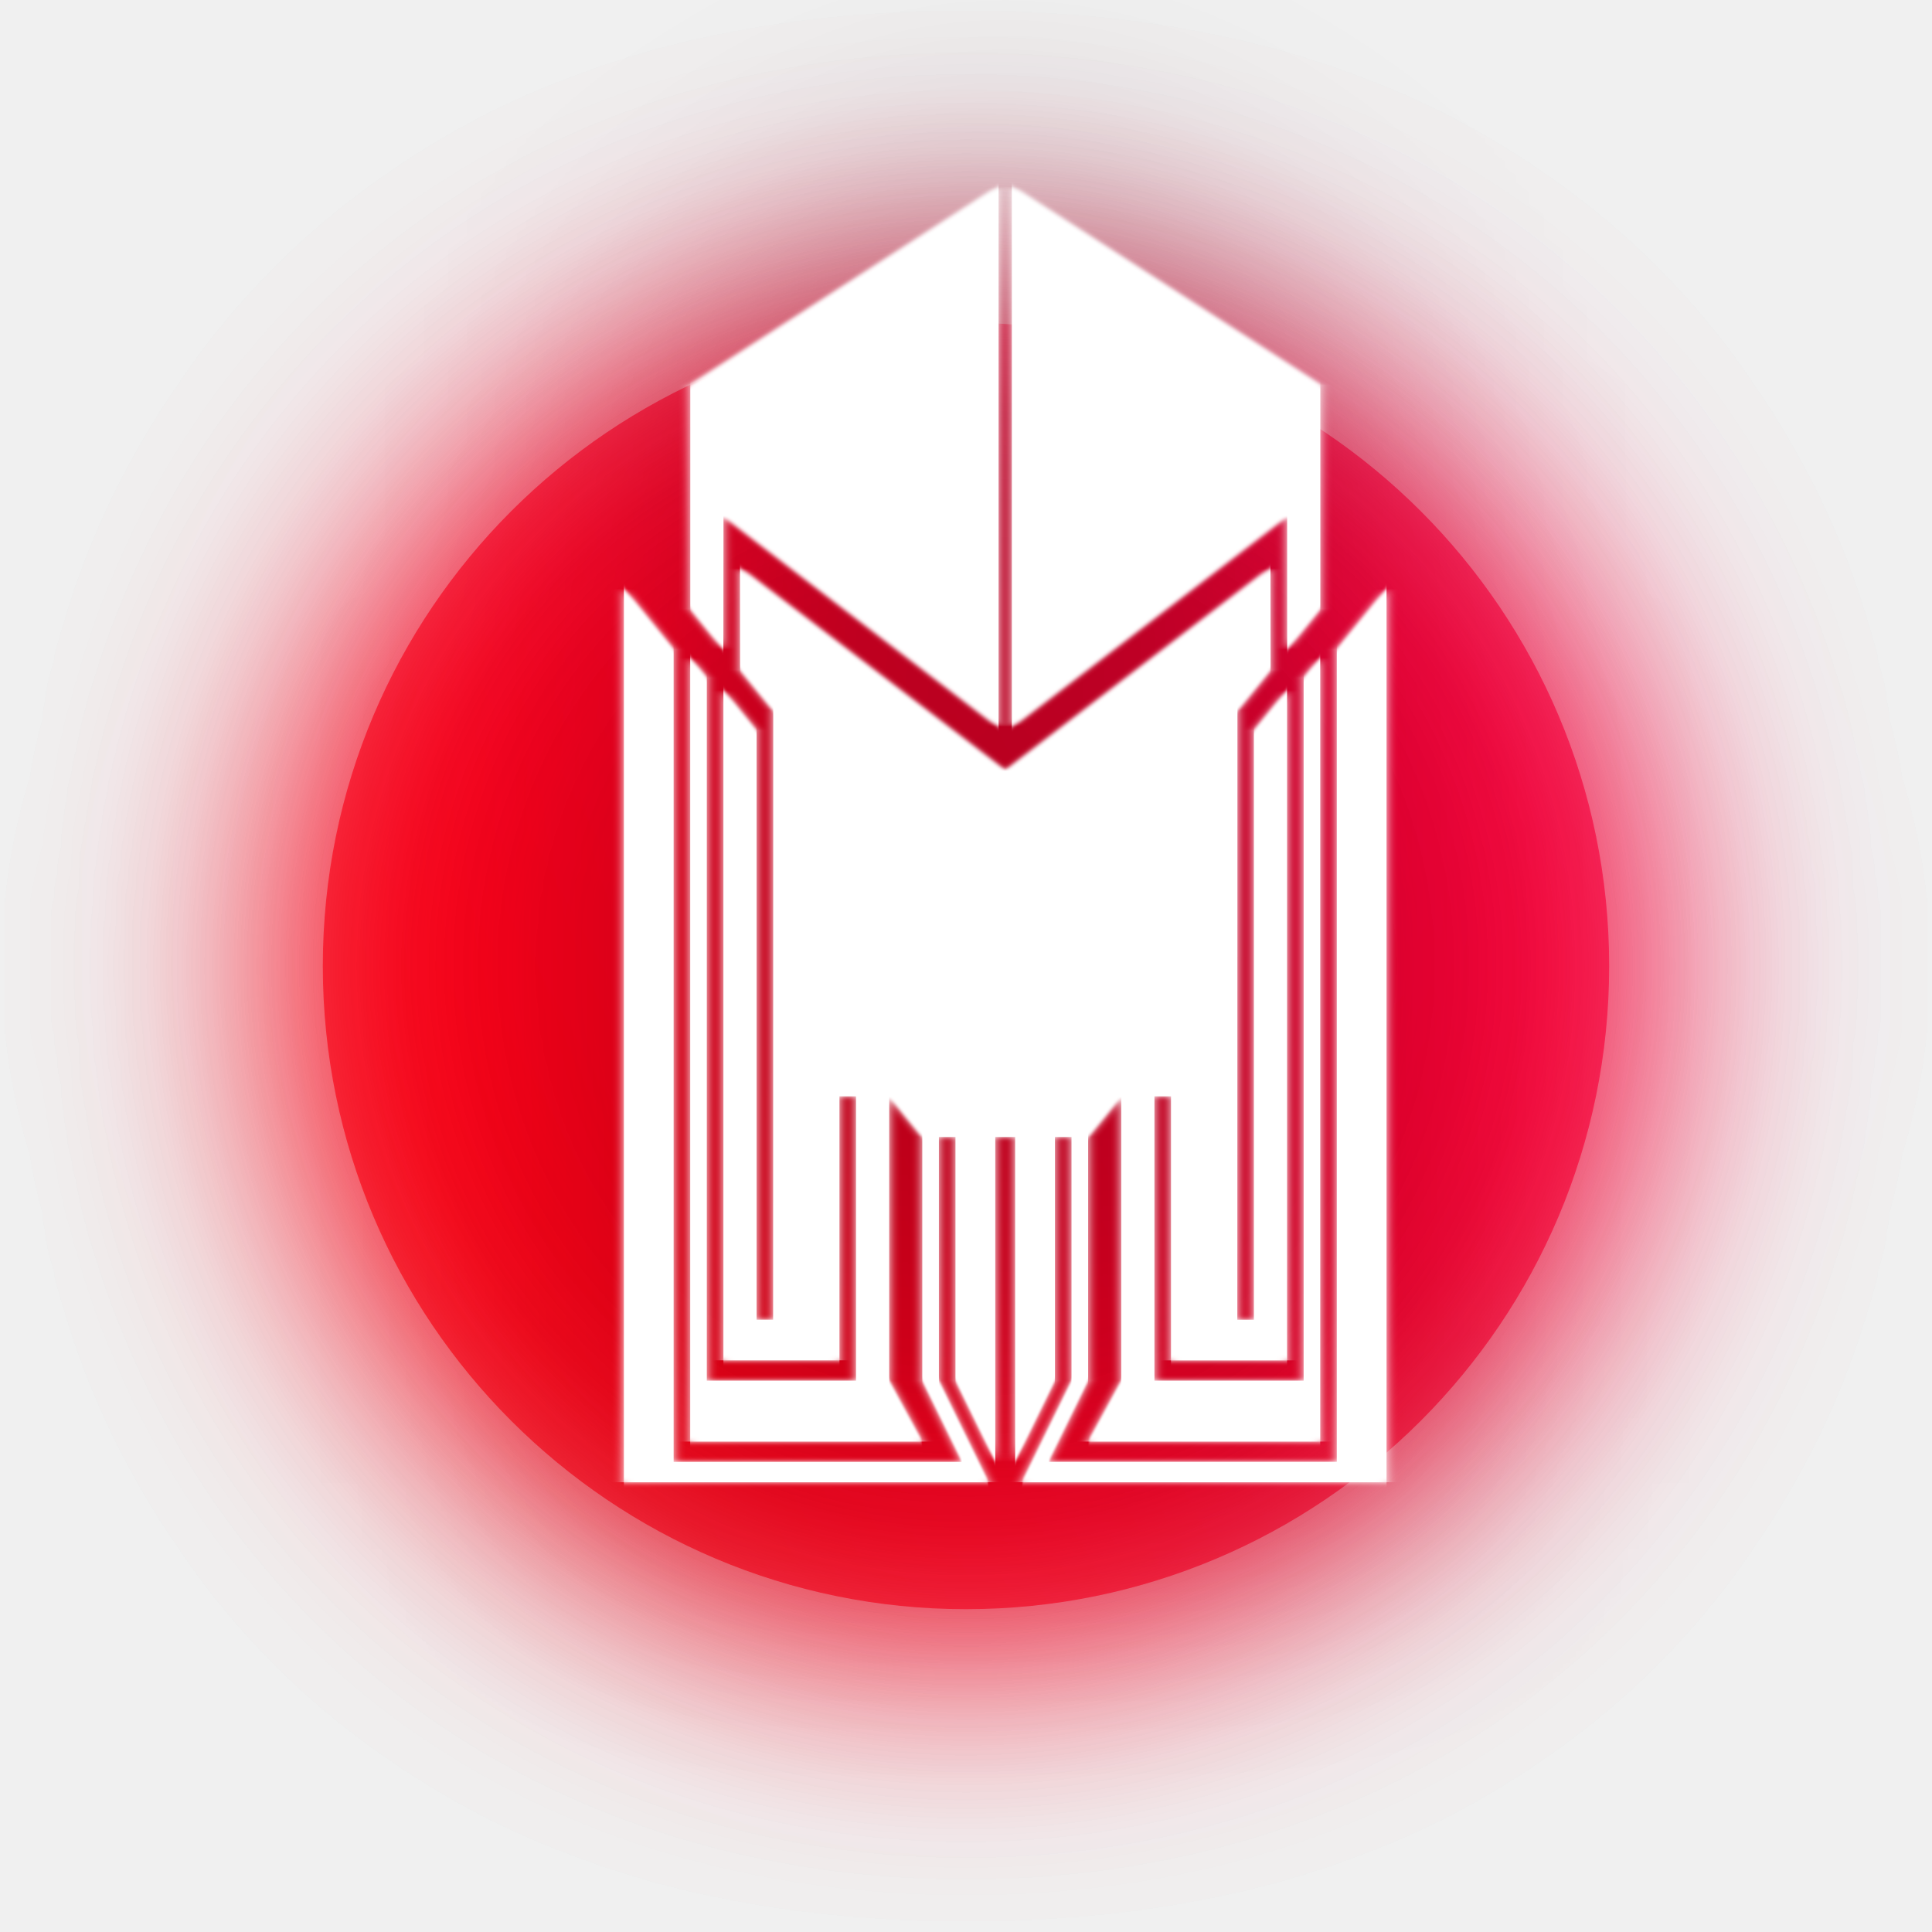
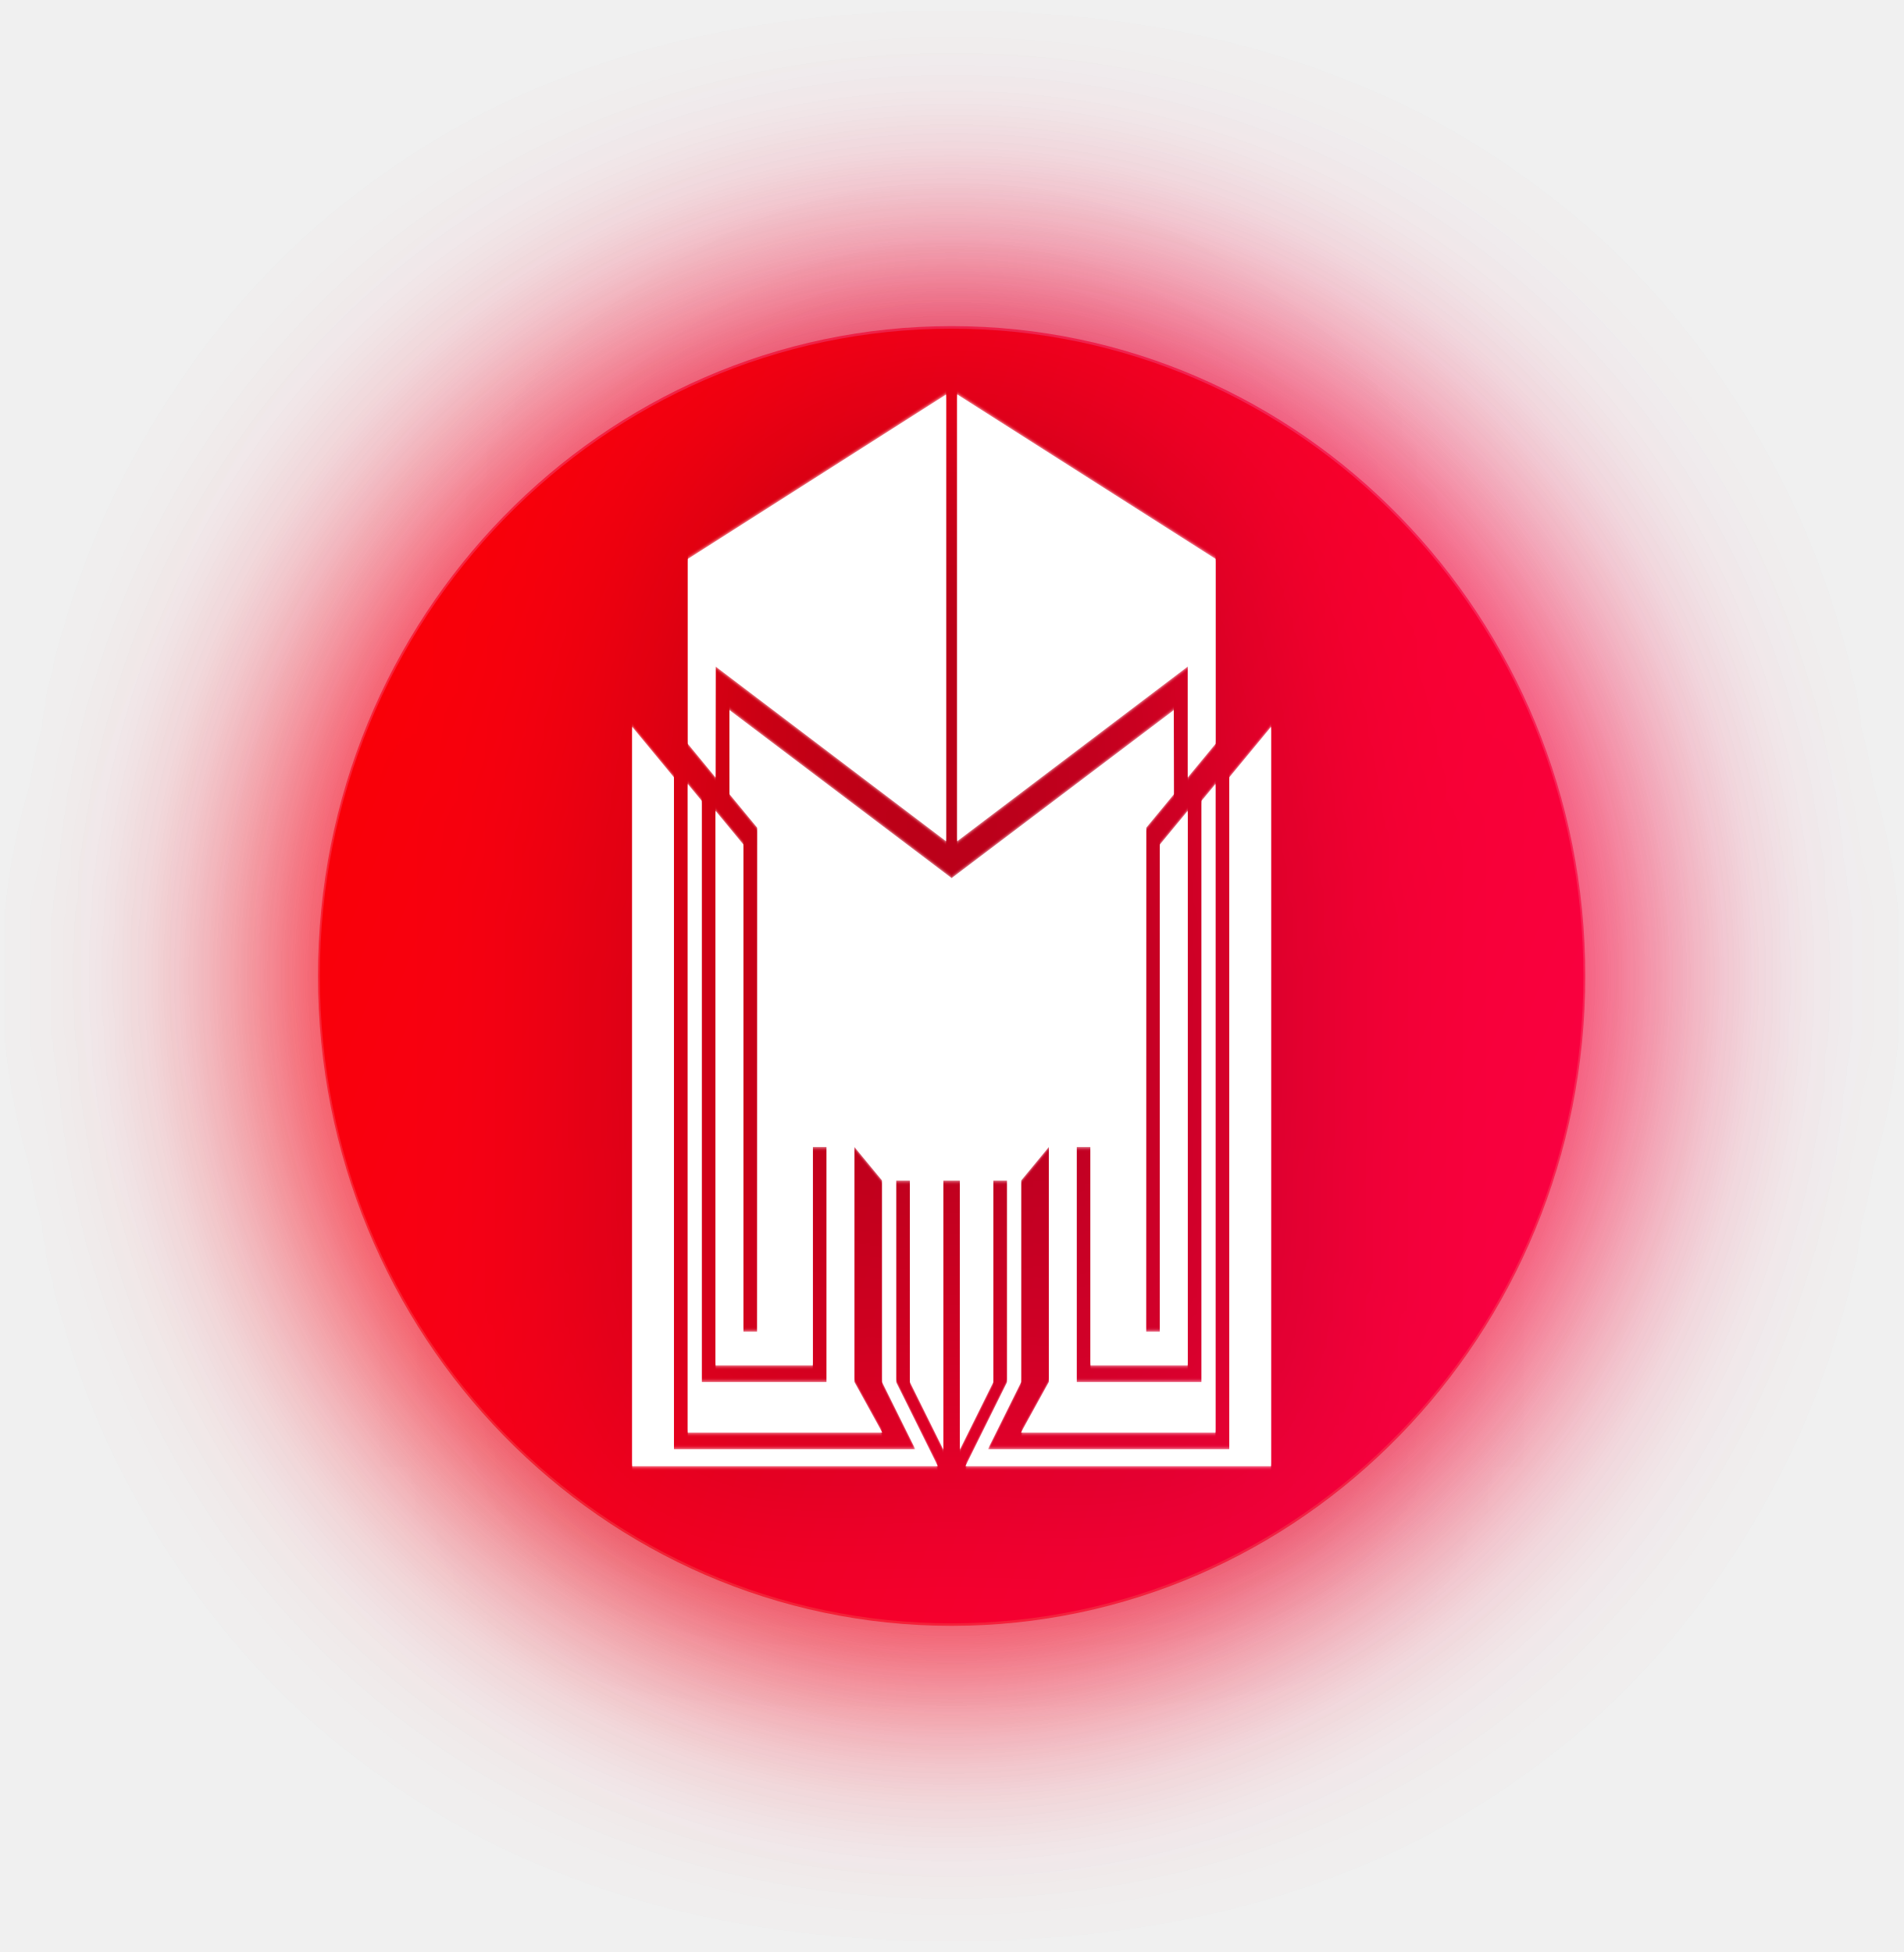
- <svg xmlns="http://www.w3.org/2000/svg" xmlns:xlink="http://www.w3.org/1999/xlink" width="71.962" height="71.963" viewBox="0 0 71.962 71.963" version="1.1" id="svg5" xml:space="preserve">
+ <svg xmlns="http://www.w3.org/2000/svg" xmlns:xlink="http://www.w3.org/1999/xlink" width="100.778" height="103.381" viewBox="0 0 100.778 103.381" version="1.1" id="svg5" xml:space="preserve">
  <defs id="defs2">
+     <linearGradient id="linearGradient1065">
+       <stop style="stop-color:#f90000;stop-opacity:1;" offset="0" id="stop1061" />
+       <stop style="stop-color:#f90047;stop-opacity:1;" offset="1" id="stop1063" />
+     </linearGradient>
    <linearGradient id="linearGradient1238">
      <stop style="stop-color:#f90000;stop-opacity:1;" offset="0" id="stop1234" />
      <stop style="stop-color:#f90047;stop-opacity:1;" offset="1" id="stop1236" />
    </linearGradient>
-     <linearGradient xlink:href="#linearGradient1238" id="linearGradient1240" x1="-13.461" y1="41.762" x2="53.183" y2="5.299" gradientUnits="userSpaceOnUse" spreadMethod="pad" />
+     <linearGradient xlink:href="#linearGradient1238" id="linearGradient1240" x1="-13.461" y1="41.762" x2="53.183" y2="5.299" gradientUnits="userSpaceOnUse" spreadMethod="pad" gradientTransform="translate(10.12224)" />
    <filter style="color-interpolation-filters:sRGB" id="filter11901" x="-0.251" y="-0.251" width="1.502" height="1.502">
      <feGaussianBlur stdDeviation="5" result="fbSourceGraphic" id="feGaussianBlur11893" />
      <feGaussianBlur stdDeviation="0.01" in="SourceGraphic" result="result1" id="feGaussianBlur11895" />
      <feComposite in2="result1" operator="arithmetic" in="fbSourceGraphic" k2="0.5" k3="0.5" result="result2" id="feComposite11897" k1="0" k4="0" />
      <feBlend in2="fbSourceGraphic" mode="normal" result="result3" id="feBlend11899" />
    </filter>
-     <filter style="color-interpolation-filters:sRGB;" id="filter16325" x="-0.458" y="-0.264" width="1.915" height="1.528">
+     <filter style="color-interpolation-filters:sRGB" id="filter16325" x="-0.44" y="-0.264" width="1.881" height="1.527">
      <feColorMatrix in="SourceGraphic" values="1 0 0 0 0 0 1 0 0 0 0 0 1 0 0 -0.212 -0.715 -0.072 1 0 " result="colormatrix" id="feColorMatrix16315" />
-       <feComposite in="SourceGraphic" in2="colormatrix" operator="arithmetic" k2="1" k3="0" k4="0" result="composite" id="feComposite16317" />
-       <feGaussianBlur stdDeviation="0.198 0.01" result="blur1" id="feGaussianBlur16319" />
+       <feComposite in="SourceGraphic" in2="colormatrix" operator="arithmetic" k2="1" k3="0" k4="0" result="composite" id="feComposite16317" k1="0" />
+       <feGaussianBlur stdDeviation="0" result="blur1" id="feGaussianBlur16319" />
      <feGaussianBlur in="composite" stdDeviation="0.01 0.095" result="blur2" id="feGaussianBlur16321" />
      <feBlend in="blur2" in2="blur1" mode="darken" result="fbSourceGraphic" id="feBlend16323" />
      <feColorMatrix result="fbSourceGraphicAlpha" in="fbSourceGraphic" values="0 0 0 -1 0 0 0 0 -1 0 0 0 0 -1 0 0 0 0 1 0" id="feColorMatrix19483" />
      <feFlood id="feFlood19485" flood-opacity="0.29" flood-color="rgb(0,0,0)" result="flood" in="fbSourceGraphic" />
      <feComposite in2="fbSourceGraphic" id="feComposite19487" in="flood" operator="in" result="composite1" />
      <feGaussianBlur id="feGaussianBlur19489" in="composite1" stdDeviation="4.986" result="blur" />
      <feOffset id="feOffset19491" dx="0" dy="0" result="offset" />
      <feComposite in2="offset" id="feComposite19493" in="fbSourceGraphic" operator="over" result="composite2" />
    </filter>
+     <linearGradient xlink:href="#linearGradient1065" id="linearGradient1067" x1="7.65" y1="24.403" x2="63.501" y2="47.222" gradientUnits="userSpaceOnUse" gradientTransform="translate(10.00404,0.05930677)" />
  </defs>
-   <g id="layer1" transform="translate(12.01011,11.8756)">
-     <path id="path63" style="opacity:1;fill:url(#linearGradient1240);fill-opacity:1;stroke-width:11.064;filter:url(#filter11901)" d="M 47.928,24.106 A 23.957,23.958 0 0 1 23.971,48.063 23.957,23.958 0 0 1 0.014,24.106 23.957,23.958 0 0 1 23.971,0.148 23.957,23.958 0 0 1 47.928,24.106 Z" />
+   <g id="layer1" transform="translate(26.41177,27.67432)" />
+   <g id="g6220" transform="matrix(1.400422,0,0,1.436586,-14.1754,-2.0118064e-7)">
+     <path id="path63" style="opacity:1;fill:url(#linearGradient1240);fill-opacity:1;stroke-width:11.064;filter:url(#filter11901)" d="M 58.051,24.106 A 23.957,23.958 0 0 1 34.093,48.063 23.957,23.958 0 0 1 10.136,24.106 23.957,23.958 0 0 1 34.093,0.148 23.957,23.958 0 0 1 58.051,24.106 Z" transform="translate(12.01011,11.8756)" />
+     <ellipse style="fill:url(#linearGradient1067);fill-opacity:1;stroke-width:10.916" id="path470" cx="46.103" cy="35.982" rx="23.888" ry="23.864" />
  </g>
-   <g id="g12842" transform="matrix(1.04299,0,0,1.04299,-56.1184,-9.042267)" style="filter:url(#filter16325)">
+   <g id="g12842" transform="matrix(1.24189,0,0,1.22659,-61.01412,2.084701)" style="mix-blend-mode:normal;fill:#ffffff;filter:url(#filter16325)">
    <path id="path836" style="fill:#ffffff;fill-opacity:1;stroke:none;stroke-width:0.131px;stroke-linecap:butt;stroke-linejoin:miter;stroke-opacity:1" d="m 89.704,36.217 9.473,-7.253 0.004,3.627 -1.184,1.451 -0.004,21.76 h 0.592 l 5e-6,-21.035 1.184,-1.451 5e-6,21.035 -9e-6,2.901 -4.144,-5e-6 V 47.822 H 95.033 V 57.977 l 5.329,1.1e-5 V 32.88 l 0.592,-0.725 v 25.822 2.176 l -8.289,-1.1e-5 1.184,-2.176 V 47.822 l -1.184,1.451 v 3.627 5.077 l -1.421,2.901 10.302,6e-6 V 31.865 l 1.776,-2.176 v 31.19 0.725 l -13.026,-6e-6 1.776,-3.627 v -5.077 -3.627 h -0.592 v 3.627 5.077 l -1.421,2.901 V 57.977 54.351 49.273 h -0.71 v 5.077 3.627 2.901 L 87.928,57.977 v -3.627 -5.077 h -0.592 v 8.704 l 1.776,3.627 -13.026,6e-6 V 29.689 l 1.776,2.176 v 29.014 l 10.302,-6e-6 -1.421,-2.901 V 49.273 L 85.56,47.822 V 57.977 l 1.184,2.176 -8.289,1.1e-5 5e-6,-2.176 V 32.155 l 0.592,0.725 v 25.097 l 5.329,-1.1e-5 V 47.822 h -0.592 v 9.429 l -4.144,5e-6 v -2.901 -21.035 l 1.184,1.451 v 21.035 h 0.592 l 0.004,-21.76 -1.184,-1.451 -0.004,-3.627 z" />
    <path id="path33961" style="fill:#ffffff;fill-opacity:1;stroke:none;stroke-width:0.131px;stroke-linecap:butt;stroke-linejoin:miter;stroke-opacity:1" d="m 89.941,15.332 -7e-6,19.289 9.832,-7.544 v 4.787 l 1.184,-1.451 v -7.979 z m -0.474,19.289 7e-6,-19.284 -11.009,7.098 v 7.979 l 1.18,1.451 0.004,-4.787 z" />
  </g>
</svg>
